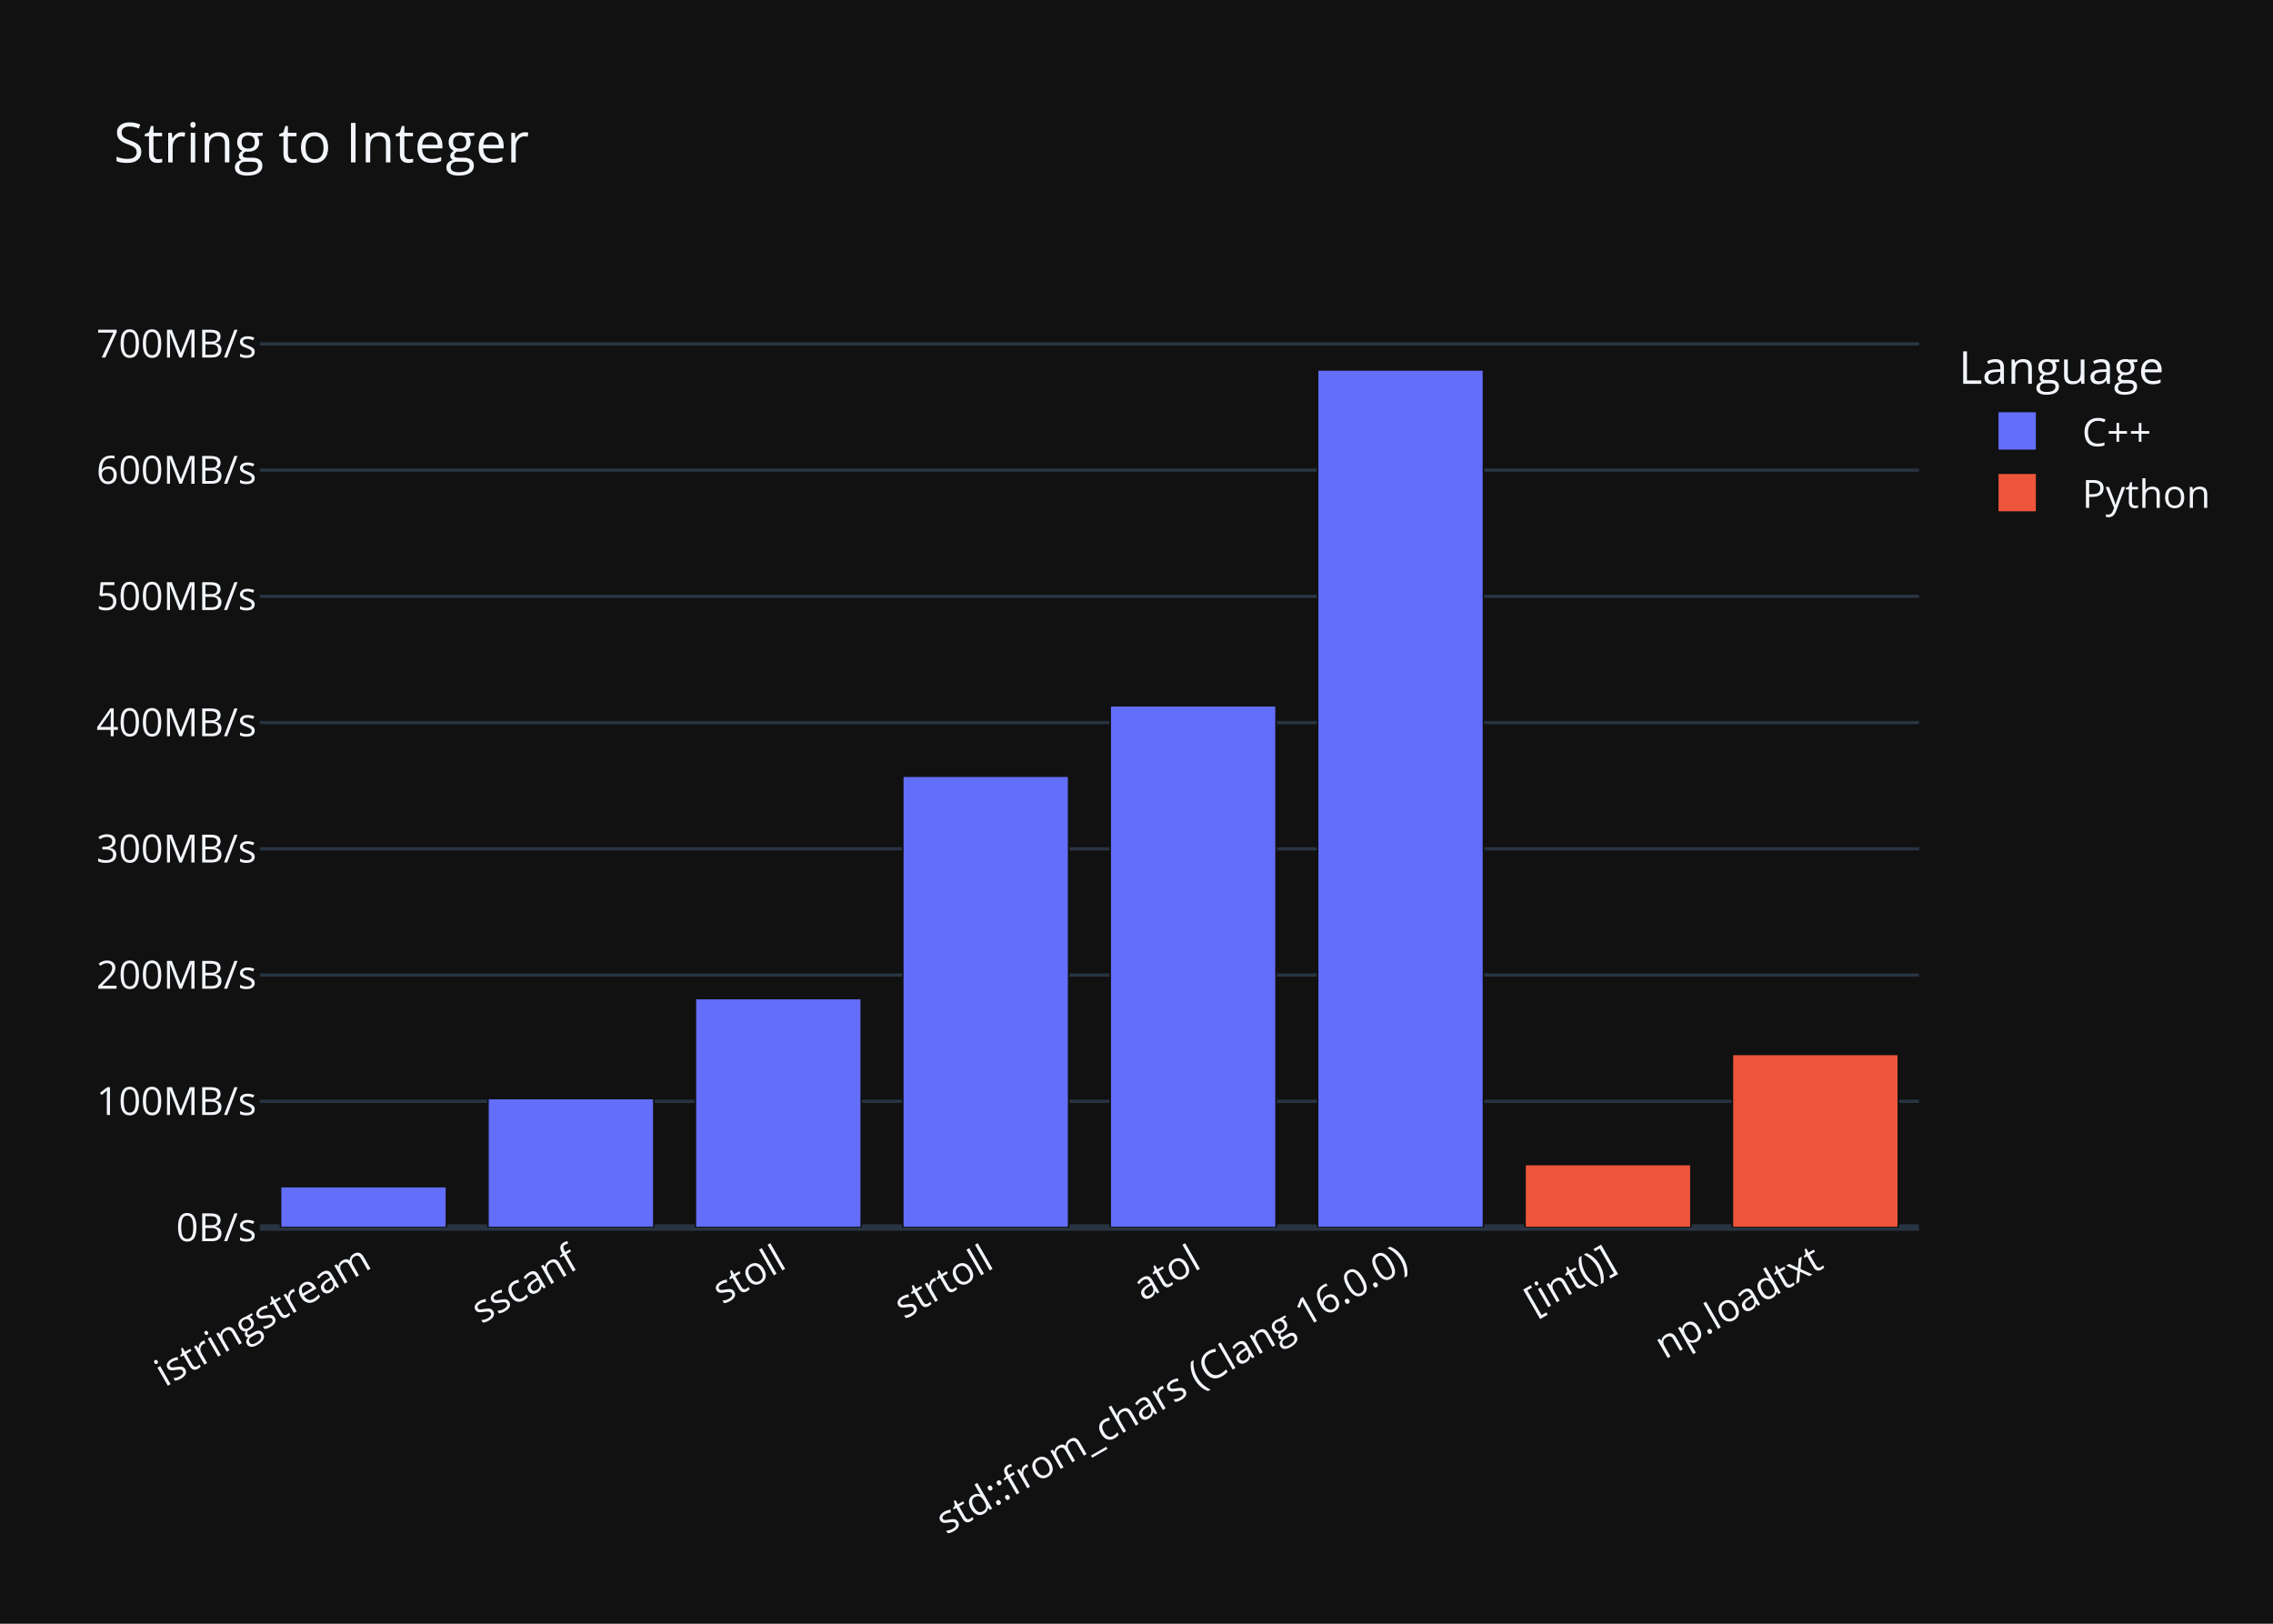
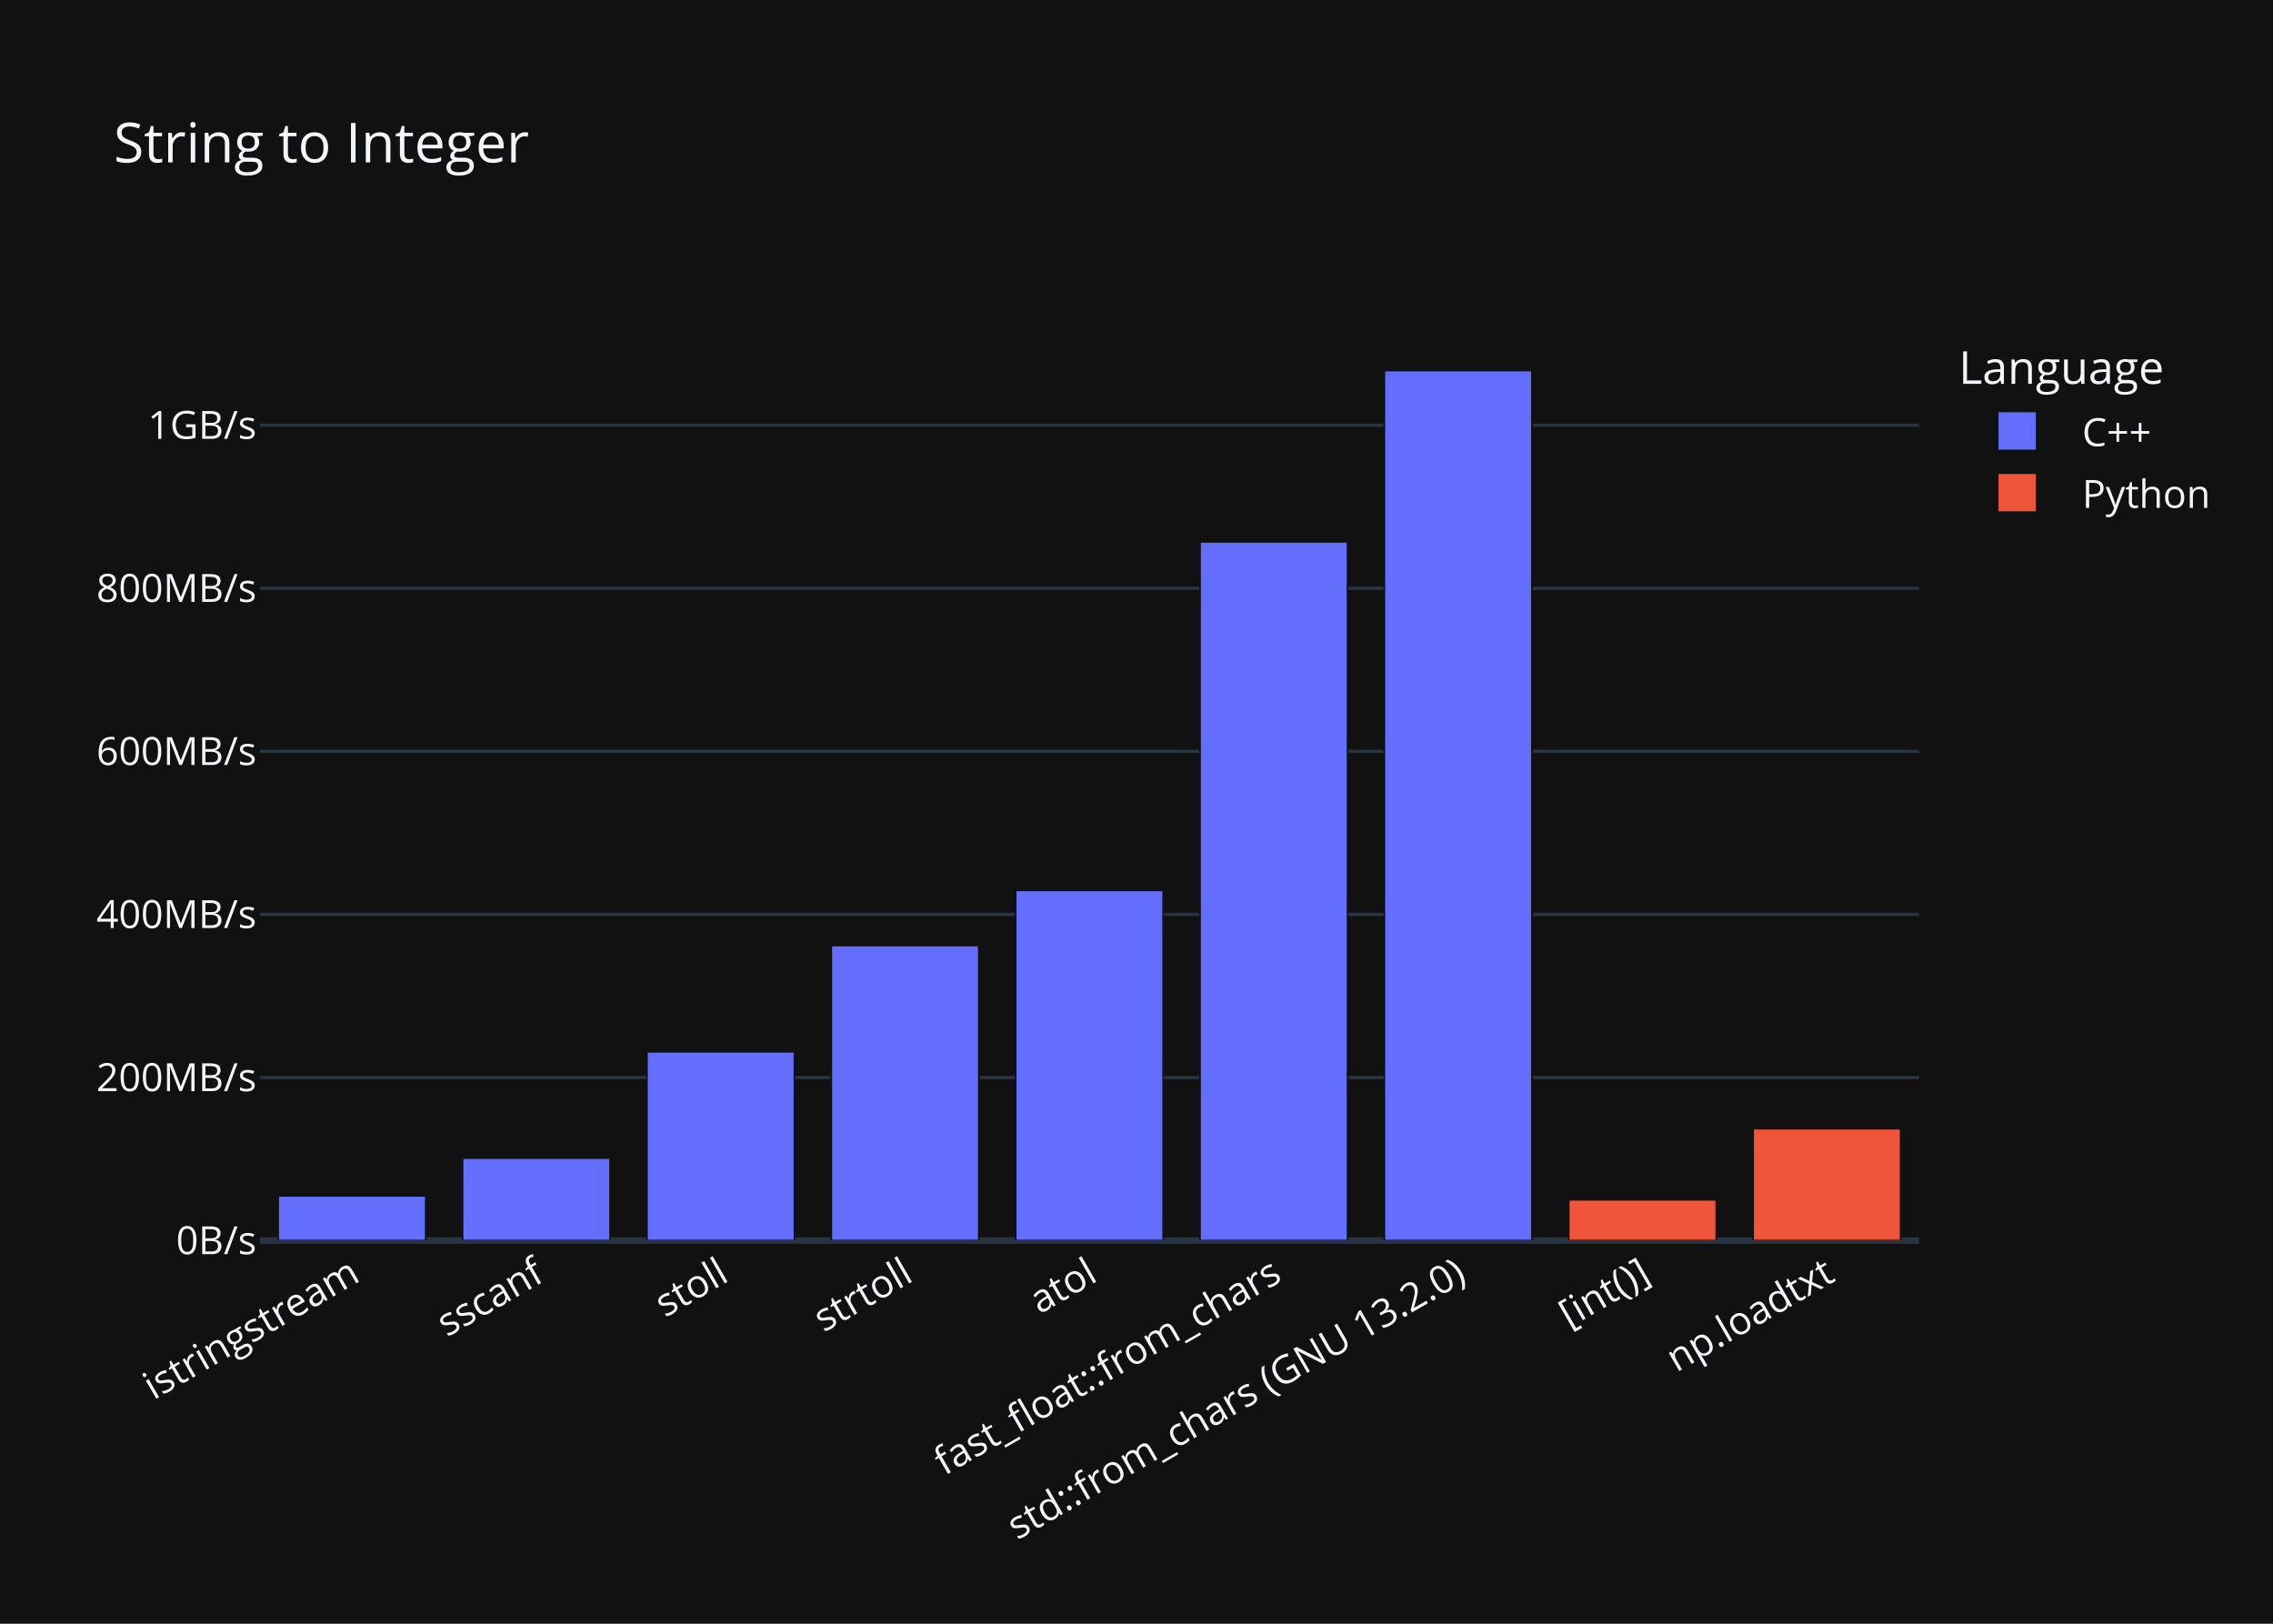
<svg xmlns="http://www.w3.org/2000/svg" class="main-svg" width="700" height="500" style="" viewBox="0 0 700 500">
  <rect x="0" y="0" width="700" height="500" style="fill: rgb(17, 17, 17); fill-opacity: 1;" />
-   <defs id="defs-e85ed9">
+   <defs id="defs-ea534d">
    <g class="clips">
-       <clipPath id="clipe85ed9xyplot" class="plotclip">
-         <rect width="511" height="278" />
-       </clipPath>
-       <clipPath class="axesclip" id="clipe85ed9x">
+       <clipPath id="clipea534dxyplot" class="plotclip">
+         <rect width="511" height="282" />
+       </clipPath>
+       <clipPath class="axesclip" id="clipea534dx">
        <rect x="80" y="0" width="511" height="500" />
      </clipPath>
-       <clipPath class="axesclip" id="clipe85ed9y">
-         <rect x="0" y="100" width="700" height="278" />
-       </clipPath>
-       <clipPath class="axesclip" id="clipe85ed9xy">
-         <rect x="80" y="100" width="511" height="278" />
+       <clipPath class="axesclip" id="clipea534dy">
+         <rect x="0" y="100" width="700" height="282" />
+       </clipPath>
+       <clipPath class="axesclip" id="clipea534dxy">
+         <rect x="80" y="100" width="511" height="282" />
      </clipPath>
    </g>
    <g class="gradients" />
    <g class="patterns" />
  </defs>
  <g class="bglayer" />
  <g class="layer-below">
    <g class="imagelayer" />
    <g class="shapelayer" />
  </g>
  <g class="cartesianlayer">
    <g class="subplot xy">
      <g class="layer-subplot">
        <g class="shapelayer" />
        <g class="imagelayer" />
      </g>
      <g class="minor-gridlayer">
        <g class="x" />
        <g class="y" />
      </g>
      <g class="gridlayer">
        <g class="x" />
        <g class="y">
-           <path class="ygrid crisp" transform="translate(0,339.13)" d="M80,0h511" style="stroke: rgb(40, 52, 66); stroke-opacity: 1; stroke-width: 1px;" />
-           <path class="ygrid crisp" transform="translate(0,300.25)" d="M80,0h511" style="stroke: rgb(40, 52, 66); stroke-opacity: 1; stroke-width: 1px;" />
-           <path class="ygrid crisp" transform="translate(0,261.38)" d="M80,0h511" style="stroke: rgb(40, 52, 66); stroke-opacity: 1; stroke-width: 1px;" />
-           <path class="ygrid crisp" transform="translate(0,222.51)" d="M80,0h511" style="stroke: rgb(40, 52, 66); stroke-opacity: 1; stroke-width: 1px;" />
-           <path class="ygrid crisp" transform="translate(0,183.64)" d="M80,0h511" style="stroke: rgb(40, 52, 66); stroke-opacity: 1; stroke-width: 1px;" />
-           <path class="ygrid crisp" transform="translate(0,144.76)" d="M80,0h511" style="stroke: rgb(40, 52, 66); stroke-opacity: 1; stroke-width: 1px;" />
-           <path class="ygrid crisp" transform="translate(0,105.89)" d="M80,0h511" style="stroke: rgb(40, 52, 66); stroke-opacity: 1; stroke-width: 1px;" />
+           <path class="ygrid crisp" transform="translate(0,331.79)" d="M80,0h511" style="stroke: rgb(40, 52, 66); stroke-opacity: 1; stroke-width: 1px;" />
+           <path class="ygrid crisp" transform="translate(0,281.57)" d="M80,0h511" style="stroke: rgb(40, 52, 66); stroke-opacity: 1; stroke-width: 1px;" />
+           <path class="ygrid crisp" transform="translate(0,231.36)" d="M80,0h511" style="stroke: rgb(40, 52, 66); stroke-opacity: 1; stroke-width: 1px;" />
+           <path class="ygrid crisp" transform="translate(0,181.14)" d="M80,0h511" style="stroke: rgb(40, 52, 66); stroke-opacity: 1; stroke-width: 1px;" />
+           <path class="ygrid crisp" transform="translate(0,130.93)" d="M80,0h511" style="stroke: rgb(40, 52, 66); stroke-opacity: 1; stroke-width: 1px;" />
        </g>
      </g>
      <g class="zerolinelayer">
-         <path class="yzl zl crisp" transform="translate(0,378)" d="M80,0h511" style="stroke: rgb(40, 52, 66); stroke-opacity: 1; stroke-width: 2px;" />
+         <path class="yzl zl crisp" transform="translate(0,382)" d="M80,0h511" style="stroke: rgb(40, 52, 66); stroke-opacity: 1; stroke-width: 2px;" />
      </g>
      <path class="xlines-below" />
      <path class="ylines-below" />
      <g class="overlines-below" />
      <g class="xaxislayer-below" />
      <g class="yaxislayer-below" />
      <g class="overaxes-below" />
-       <g class="plot" transform="translate(80,100)" clip-path="url(#clipe85ed9xyplot)">
+       <g class="plot" transform="translate(80,100)" clip-path="url(#clipea534dxyplot)">
        <g class="barlayer mlayer">
          <g class="trace bars" style="opacity: 1;">
            <g class="points">
              <g class="point">
-                 <path d="M6.39,278V265.39H57.49V278Z" style="vector-effect: non-scaling-stroke; opacity: 1; stroke-width: 0.5px; fill: rgb(99, 110, 250); fill-opacity: 1; stroke: rgb(17, 17, 17); stroke-opacity: 1;" />
-               </g>
-               <g class="point">
-                 <path d="M70.26,278V238.27H121.36V278Z" style="vector-effect: non-scaling-stroke; opacity: 1; stroke-width: 0.5px; fill: rgb(99, 110, 250); fill-opacity: 1; stroke: rgb(17, 17, 17); stroke-opacity: 1;" />
-               </g>
-               <g class="point">
-                 <path d="M134.14,278V207.48H185.24V278Z" style="vector-effect: non-scaling-stroke; opacity: 1; stroke-width: 0.5px; fill: rgb(99, 110, 250); fill-opacity: 1; stroke: rgb(17, 17, 17); stroke-opacity: 1;" />
-               </g>
-               <g class="point">
-                 <path d="M198.01,278V139.01H249.11V278Z" style="vector-effect: non-scaling-stroke; opacity: 1; stroke-width: 0.5px; fill: rgb(99, 110, 250); fill-opacity: 1; stroke: rgb(17, 17, 17); stroke-opacity: 1;" />
-               </g>
-               <g class="point">
-                 <path d="M261.89,278V117.32H312.99V278Z" style="vector-effect: non-scaling-stroke; opacity: 1; stroke-width: 0.5px; fill: rgb(99, 110, 250); fill-opacity: 1; stroke: rgb(17, 17, 17); stroke-opacity: 1;" />
-               </g>
-               <g class="point">
-                 <path d="M325.76,278V13.9H376.86V278Z" style="vector-effect: non-scaling-stroke; opacity: 1; stroke-width: 0.5px; fill: rgb(99, 110, 250); fill-opacity: 1; stroke: rgb(17, 17, 17); stroke-opacity: 1;" />
+                 <path d="M5.68,282V268.25H51.1V282Z" style="vector-effect: non-scaling-stroke; opacity: 1; stroke-width: 0.5px; fill: rgb(99, 110, 250); fill-opacity: 1; stroke: rgb(17, 17, 17); stroke-opacity: 1;" />
+               </g>
+               <g class="point">
+                 <path d="M62.46,282V256.63H107.88V282Z" style="vector-effect: non-scaling-stroke; opacity: 1; stroke-width: 0.5px; fill: rgb(99, 110, 250); fill-opacity: 1; stroke: rgb(17, 17, 17); stroke-opacity: 1;" />
+               </g>
+               <g class="point">
+                 <path d="M119.23,282V223.87H164.66V282Z" style="vector-effect: non-scaling-stroke; opacity: 1; stroke-width: 0.5px; fill: rgb(99, 110, 250); fill-opacity: 1; stroke: rgb(17, 17, 17); stroke-opacity: 1;" />
+               </g>
+               <g class="point">
+                 <path d="M176.01,282V191.17H221.43V282Z" style="vector-effect: non-scaling-stroke; opacity: 1; stroke-width: 0.5px; fill: rgb(99, 110, 250); fill-opacity: 1; stroke: rgb(17, 17, 17); stroke-opacity: 1;" />
+               </g>
+               <g class="point">
+                 <path d="M232.79,282V174.18H278.21V282Z" style="vector-effect: non-scaling-stroke; opacity: 1; stroke-width: 0.5px; fill: rgb(99, 110, 250); fill-opacity: 1; stroke: rgb(17, 17, 17); stroke-opacity: 1;" />
+               </g>
+               <g class="point">
+                 <path d="M289.57,282V66.88H334.99V282Z" style="vector-effect: non-scaling-stroke; opacity: 1; stroke-width: 0.5px; fill: rgb(99, 110, 250); fill-opacity: 1; stroke: rgb(17, 17, 17); stroke-opacity: 1;" />
+               </g>
+               <g class="point">
+                 <path d="M346.34,282V14.1H391.77V282Z" style="vector-effect: non-scaling-stroke; opacity: 1; stroke-width: 0.5px; fill: rgb(99, 110, 250); fill-opacity: 1; stroke: rgb(17, 17, 17); stroke-opacity: 1;" />
              </g>
            </g>
          </g>
          <g class="trace bars" style="opacity: 1;">
            <g class="points">
              <g class="point">
-                 <path d="M389.64,278V258.59H440.74V278Z" style="vector-effect: non-scaling-stroke; opacity: 1; stroke-width: 0.5px; fill: rgb(239, 85, 59); fill-opacity: 1; stroke: rgb(17, 17, 17); stroke-opacity: 1;" />
-               </g>
-               <g class="point">
-                 <path d="M453.51,278V224.68H504.61V278Z" style="vector-effect: non-scaling-stroke; opacity: 1; stroke-width: 0.5px; fill: rgb(239, 85, 59); fill-opacity: 1; stroke: rgb(17, 17, 17); stroke-opacity: 1;" />
+                 <path d="M403.12,282V269.47H448.54V282Z" style="vector-effect: non-scaling-stroke; opacity: 1; stroke-width: 0.5px; fill: rgb(239, 85, 59); fill-opacity: 1; stroke: rgb(17, 17, 17); stroke-opacity: 1;" />
+               </g>
+               <g class="point">
+                 <path d="M459.9,282V247.56H505.32V282Z" style="vector-effect: non-scaling-stroke; opacity: 1; stroke-width: 0.5px; fill: rgb(239, 85, 59); fill-opacity: 1; stroke: rgb(17, 17, 17); stroke-opacity: 1;" />
              </g>
            </g>
          </g>
        </g>
      </g>
      <g class="overplot" />
      <path class="xlines-above crisp" d="M0,0" style="fill: none;" />
      <path class="ylines-above crisp" d="M0,0" style="fill: none;" />
      <g class="overlines-above" />
      <g class="xaxislayer-above">
        <g class="xtick">
-           <text text-anchor="end" x="0" y="391" transform="translate(111.94,0) rotate(-30,0,385)" style="font-family: 'Open Sans', verdana, arial, sans-serif; font-size: 12px; fill: rgb(242, 245, 250); fill-opacity: 1; white-space: pre; opacity: 1;">istringstream</text>
-         </g>
-         <g class="xtick">
-           <text text-anchor="end" x="0" y="391" transform="translate(175.81,0) rotate(-30,0,385)" style="font-family: 'Open Sans', verdana, arial, sans-serif; font-size: 12px; fill: rgb(242, 245, 250); fill-opacity: 1; white-space: pre; opacity: 1;">sscanf</text>
-         </g>
-         <g class="xtick">
-           <text text-anchor="end" x="0" y="391" transform="translate(239.69,0) rotate(-30,0,385)" style="font-family: 'Open Sans', verdana, arial, sans-serif; font-size: 12px; fill: rgb(242, 245, 250); fill-opacity: 1; white-space: pre; opacity: 1;">stoll</text>
-         </g>
-         <g class="xtick">
-           <text text-anchor="end" x="0" y="391" transform="translate(303.56,0) rotate(-30,0,385)" style="font-family: 'Open Sans', verdana, arial, sans-serif; font-size: 12px; fill: rgb(242, 245, 250); fill-opacity: 1; white-space: pre; opacity: 1;">strtoll</text>
-         </g>
-         <g class="xtick">
-           <text text-anchor="end" x="0" y="391" transform="translate(367.44,0) rotate(-30,0,385)" style="font-family: 'Open Sans', verdana, arial, sans-serif; font-size: 12px; fill: rgb(242, 245, 250); fill-opacity: 1; white-space: pre; opacity: 1;">atol</text>
-         </g>
-         <g class="xtick">
-           <text text-anchor="end" x="0" y="391" transform="translate(431.31,0) rotate(-30,0,385)" style="font-family: 'Open Sans', verdana, arial, sans-serif; font-size: 12px; fill: rgb(242, 245, 250); fill-opacity: 1; white-space: pre; opacity: 1;">std::from_chars (Clang 16.0.0)</text>
-         </g>
-         <g class="xtick">
-           <text text-anchor="end" x="0" y="391" transform="translate(495.19,0) rotate(-30,0,385)" style="font-family: 'Open Sans', verdana, arial, sans-serif; font-size: 12px; fill: rgb(242, 245, 250); fill-opacity: 1; white-space: pre; opacity: 1;">[int()]</text>
-         </g>
-         <g class="xtick">
-           <text text-anchor="end" x="0" y="391" transform="translate(559.06,0) rotate(-30,0,385)" style="font-family: 'Open Sans', verdana, arial, sans-serif; font-size: 12px; fill: rgb(242, 245, 250); fill-opacity: 1; white-space: pre; opacity: 1;">np.loadtxt</text>
+           <text text-anchor="end" x="0" y="395" transform="translate(108.39,0) rotate(-30,0,389)" style="font-family: 'Open Sans', verdana, arial, sans-serif; font-size: 12px; fill: rgb(242, 245, 250); fill-opacity: 1; white-space: pre; opacity: 1;">istringstream</text>
+         </g>
+         <g class="xtick">
+           <text text-anchor="end" x="0" y="395" transform="translate(165.17,0) rotate(-30,0,389)" style="font-family: 'Open Sans', verdana, arial, sans-serif; font-size: 12px; fill: rgb(242, 245, 250); fill-opacity: 1; white-space: pre; opacity: 1;">sscanf</text>
+         </g>
+         <g class="xtick">
+           <text text-anchor="end" x="0" y="395" transform="translate(221.94,0) rotate(-30,0,389)" style="font-family: 'Open Sans', verdana, arial, sans-serif; font-size: 12px; fill: rgb(242, 245, 250); fill-opacity: 1; white-space: pre; opacity: 1;">stoll</text>
+         </g>
+         <g class="xtick">
+           <text text-anchor="end" x="0" y="395" transform="translate(278.72,0) rotate(-30,0,389)" style="font-family: 'Open Sans', verdana, arial, sans-serif; font-size: 12px; fill: rgb(242, 245, 250); fill-opacity: 1; white-space: pre; opacity: 1;">strtoll</text>
+         </g>
+         <g class="xtick">
+           <text text-anchor="end" x="0" y="395" transform="translate(335.5,0) rotate(-30,0,389)" style="font-family: 'Open Sans', verdana, arial, sans-serif; font-size: 12px; fill: rgb(242, 245, 250); fill-opacity: 1; white-space: pre; opacity: 1;">atol</text>
+         </g>
+         <g class="xtick">
+           <text text-anchor="end" x="0" y="395" transform="translate(392.28,0) rotate(-30,0,389)" style="font-family: 'Open Sans', verdana, arial, sans-serif; font-size: 12px; fill: rgb(242, 245, 250); fill-opacity: 1; white-space: pre; opacity: 1;">fast_float::from_chars</text>
+         </g>
+         <g class="xtick">
+           <text text-anchor="end" x="0" y="395" transform="translate(449.06,0) rotate(-30,0,389)" style="font-family: 'Open Sans', verdana, arial, sans-serif; font-size: 12px; fill: rgb(242, 245, 250); fill-opacity: 1; white-space: pre; opacity: 1;">std::from_chars (GNU 13.2.0)</text>
+         </g>
+         <g class="xtick">
+           <text text-anchor="end" x="0" y="395" transform="translate(505.83,0) rotate(-30,0,389)" style="font-family: 'Open Sans', verdana, arial, sans-serif; font-size: 12px; fill: rgb(242, 245, 250); fill-opacity: 1; white-space: pre; opacity: 1;">[int()]</text>
+         </g>
+         <g class="xtick">
+           <text text-anchor="end" x="0" y="395" transform="translate(562.61,0) rotate(-30,0,389)" style="font-family: 'Open Sans', verdana, arial, sans-serif; font-size: 12px; fill: rgb(242, 245, 250); fill-opacity: 1; white-space: pre; opacity: 1;">np.loadtxt</text>
        </g>
      </g>
      <g class="yaxislayer-above">
        <g class="ytick">
-           <text text-anchor="end" x="79" y="4.2" transform="translate(0,378)" style="font-family: 'Open Sans', verdana, arial, sans-serif; font-size: 12px; fill: rgb(242, 245, 250); fill-opacity: 1; white-space: pre; opacity: 1;">0B/s</text>
-         </g>
-         <g class="ytick">
-           <text text-anchor="end" x="79" y="4.2" style="font-family: 'Open Sans', verdana, arial, sans-serif; font-size: 12px; fill: rgb(242, 245, 250); fill-opacity: 1; white-space: pre; opacity: 1;" transform="translate(0,339.13)">100MB/s</text>
-         </g>
-         <g class="ytick">
-           <text text-anchor="end" x="79" y="4.2" style="font-family: 'Open Sans', verdana, arial, sans-serif; font-size: 12px; fill: rgb(242, 245, 250); fill-opacity: 1; white-space: pre; opacity: 1;" transform="translate(0,300.25)">200MB/s</text>
-         </g>
-         <g class="ytick">
-           <text text-anchor="end" x="79" y="4.2" style="font-family: 'Open Sans', verdana, arial, sans-serif; font-size: 12px; fill: rgb(242, 245, 250); fill-opacity: 1; white-space: pre; opacity: 1;" transform="translate(0,261.38)">300MB/s</text>
-         </g>
-         <g class="ytick">
-           <text text-anchor="end" x="79" y="4.2" style="font-family: 'Open Sans', verdana, arial, sans-serif; font-size: 12px; fill: rgb(242, 245, 250); fill-opacity: 1; white-space: pre; opacity: 1;" transform="translate(0,222.51)">400MB/s</text>
-         </g>
-         <g class="ytick">
-           <text text-anchor="end" x="79" y="4.2" style="font-family: 'Open Sans', verdana, arial, sans-serif; font-size: 12px; fill: rgb(242, 245, 250); fill-opacity: 1; white-space: pre; opacity: 1;" transform="translate(0,183.64)">500MB/s</text>
-         </g>
-         <g class="ytick">
-           <text text-anchor="end" x="79" y="4.2" style="font-family: 'Open Sans', verdana, arial, sans-serif; font-size: 12px; fill: rgb(242, 245, 250); fill-opacity: 1; white-space: pre; opacity: 1;" transform="translate(0,144.76)">600MB/s</text>
-         </g>
-         <g class="ytick">
-           <text text-anchor="end" x="79" y="4.2" style="font-family: 'Open Sans', verdana, arial, sans-serif; font-size: 12px; fill: rgb(242, 245, 250); fill-opacity: 1; white-space: pre; opacity: 1;" transform="translate(0,105.89)">700MB/s</text>
+           <text text-anchor="end" x="79" y="4.2" transform="translate(0,382)" style="font-family: 'Open Sans', verdana, arial, sans-serif; font-size: 12px; fill: rgb(242, 245, 250); fill-opacity: 1; white-space: pre; opacity: 1;">0B/s</text>
+         </g>
+         <g class="ytick">
+           <text text-anchor="end" x="79" y="4.2" style="font-family: 'Open Sans', verdana, arial, sans-serif; font-size: 12px; fill: rgb(242, 245, 250); fill-opacity: 1; white-space: pre; opacity: 1;" transform="translate(0,331.79)">200MB/s</text>
+         </g>
+         <g class="ytick">
+           <text text-anchor="end" x="79" y="4.2" style="font-family: 'Open Sans', verdana, arial, sans-serif; font-size: 12px; fill: rgb(242, 245, 250); fill-opacity: 1; white-space: pre; opacity: 1;" transform="translate(0,281.57)">400MB/s</text>
+         </g>
+         <g class="ytick">
+           <text text-anchor="end" x="79" y="4.2" style="font-family: 'Open Sans', verdana, arial, sans-serif; font-size: 12px; fill: rgb(242, 245, 250); fill-opacity: 1; white-space: pre; opacity: 1;" transform="translate(0,231.36)">600MB/s</text>
+         </g>
+         <g class="ytick">
+           <text text-anchor="end" x="79" y="4.2" style="font-family: 'Open Sans', verdana, arial, sans-serif; font-size: 12px; fill: rgb(242, 245, 250); fill-opacity: 1; white-space: pre; opacity: 1;" transform="translate(0,181.14)">800MB/s</text>
+         </g>
+         <g class="ytick">
+           <text text-anchor="end" x="79" y="4.2" style="font-family: 'Open Sans', verdana, arial, sans-serif; font-size: 12px; fill: rgb(242, 245, 250); fill-opacity: 1; white-space: pre; opacity: 1;" transform="translate(0,130.93)">1GB/s</text>
        </g>
      </g>
      <g class="overaxes-above" />
    </g>
  </g>
  <g class="polarlayer" />
  <g class="smithlayer" />
  <g class="ternarylayer" />
  <g class="geolayer" />
  <g class="funnelarealayer" />
  <g class="pielayer" />
  <g class="iciclelayer" />
  <g class="treemaplayer" />
  <g class="sunburstlayer" />
  <g class="glimages" />
-   <defs id="topdefs-e85ed9">
+   <defs id="topdefs-ea534d">
    <g class="clips" />
-     <clipPath id="legende85ed9">
+     <clipPath id="legendea534d">
      <rect width="87" height="67" x="0" y="0" />
    </clipPath>
  </defs>
  <g class="layer-above">
    <g class="imagelayer" />
    <g class="shapelayer" />
  </g>
  <g class="infolayer">
    <g class="legend" pointer-events="all" transform="translate(601.22,100)">
      <rect class="bg" shape-rendering="crispEdges" width="87" height="67" x="0" y="0" style="stroke: rgb(68, 68, 68); stroke-opacity: 1; fill: rgb(17, 17, 17); fill-opacity: 1; stroke-width: 0px;" />
-       <g class="scrollbox" transform="" clip-path="url(#legende85ed9)">
+       <g class="scrollbox" transform="" clip-path="url(#legendea534d)">
        <text class="legendtitletext" text-anchor="start" x="2" y="18.2" style="font-family: 'Open Sans', verdana, arial, sans-serif; font-size: 14px; fill: rgb(242, 245, 250); fill-opacity: 1; white-space: pre;">Language</text>
        <g class="groups" transform="">
          <g class="traces" transform="translate(0,32.7)" style="opacity: 1;">
            <text class="legendtext" text-anchor="start" x="40" y="4.68" style="font-family: 'Open Sans', verdana, arial, sans-serif; font-size: 12px; fill: rgb(242, 245, 250); fill-opacity: 1; white-space: pre;">C++</text>
            <g class="layers" style="opacity: 1;">
              <g class="legendfill" />
              <g class="legendlines" />
              <g class="legendsymbols">
                <g class="legendpoints">
                  <path class="legendundefined" d="M6,6H-6V-6H6Z" transform="translate(20,0)" style="stroke-width: 0.5px; fill: rgb(99, 110, 250); fill-opacity: 1; stroke: rgb(17, 17, 17); stroke-opacity: 1;" />
                </g>
              </g>
            </g>
            <rect class="legendtoggle" x="0" y="-9.5" width="81.547" height="19" style="fill: rgb(0, 0, 0); fill-opacity: 0;" />
          </g>
        </g>
        <g class="groups" transform="">
          <g class="traces" transform="translate(0,51.7)" style="opacity: 1;">
            <text class="legendtext" text-anchor="start" x="40" y="4.68" style="font-family: 'Open Sans', verdana, arial, sans-serif; font-size: 12px; fill: rgb(242, 245, 250); fill-opacity: 1; white-space: pre;">Python</text>
            <g class="layers" style="opacity: 1;">
              <g class="legendfill" />
              <g class="legendlines" />
              <g class="legendsymbols">
                <g class="legendpoints">
                  <path class="legendundefined" d="M6,6H-6V-6H6Z" transform="translate(20,0)" style="stroke-width: 0.5px; fill: rgb(239, 85, 59); fill-opacity: 1; stroke: rgb(17, 17, 17); stroke-opacity: 1;" />
                </g>
              </g>
            </g>
            <rect class="legendtoggle" x="0" y="-9.5" width="81.547" height="19" style="fill: rgb(0, 0, 0); fill-opacity: 0;" />
          </g>
        </g>
      </g>
      <rect class="scrollbar" rx="20" ry="3" width="0" height="0" x="0" y="0" style="fill: rgb(128, 139, 164); fill-opacity: 1;" />
    </g>
    <g class="g-gtitle">
      <text class="gtitle" x="35" y="50" text-anchor="start" dy="0em" style="font-family: 'Open Sans', verdana, arial, sans-serif; font-size: 17px; fill: rgb(242, 245, 250); opacity: 1; font-weight: normal; white-space: pre;">String to Integer</text>
    </g>
    <g class="g-xtitle" />
    <g class="g-ytitle" />
  </g>
</svg>
